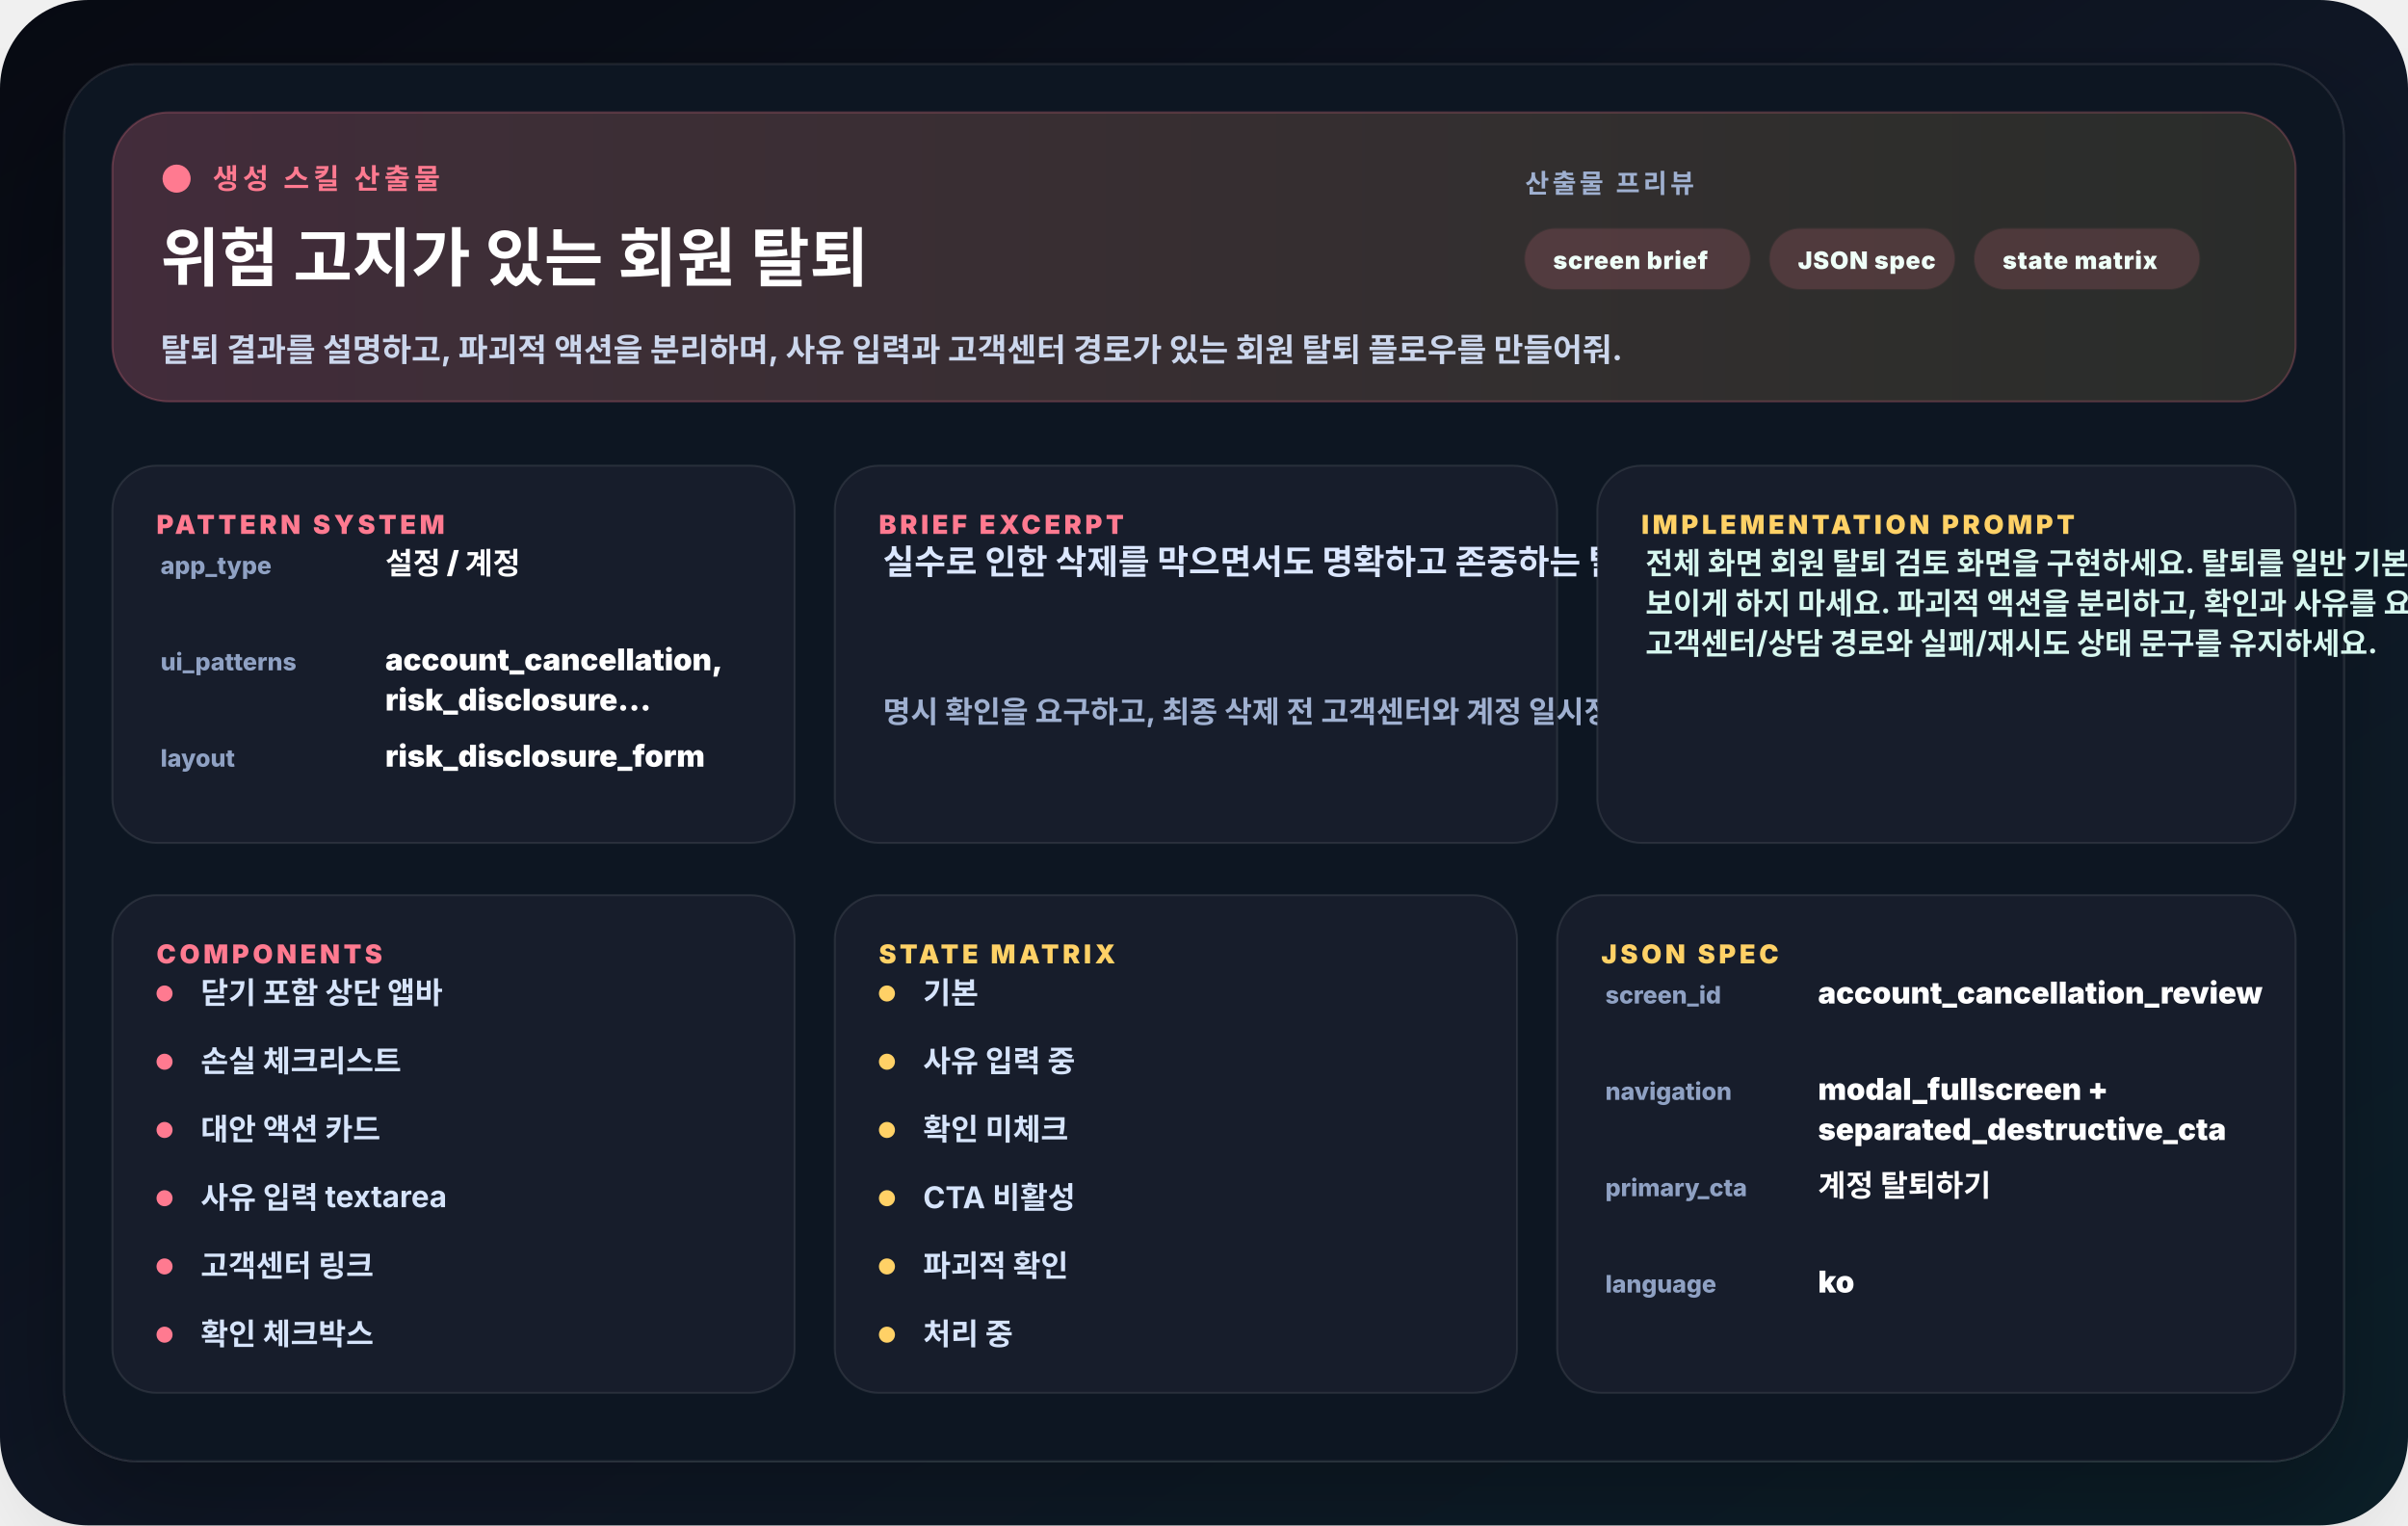
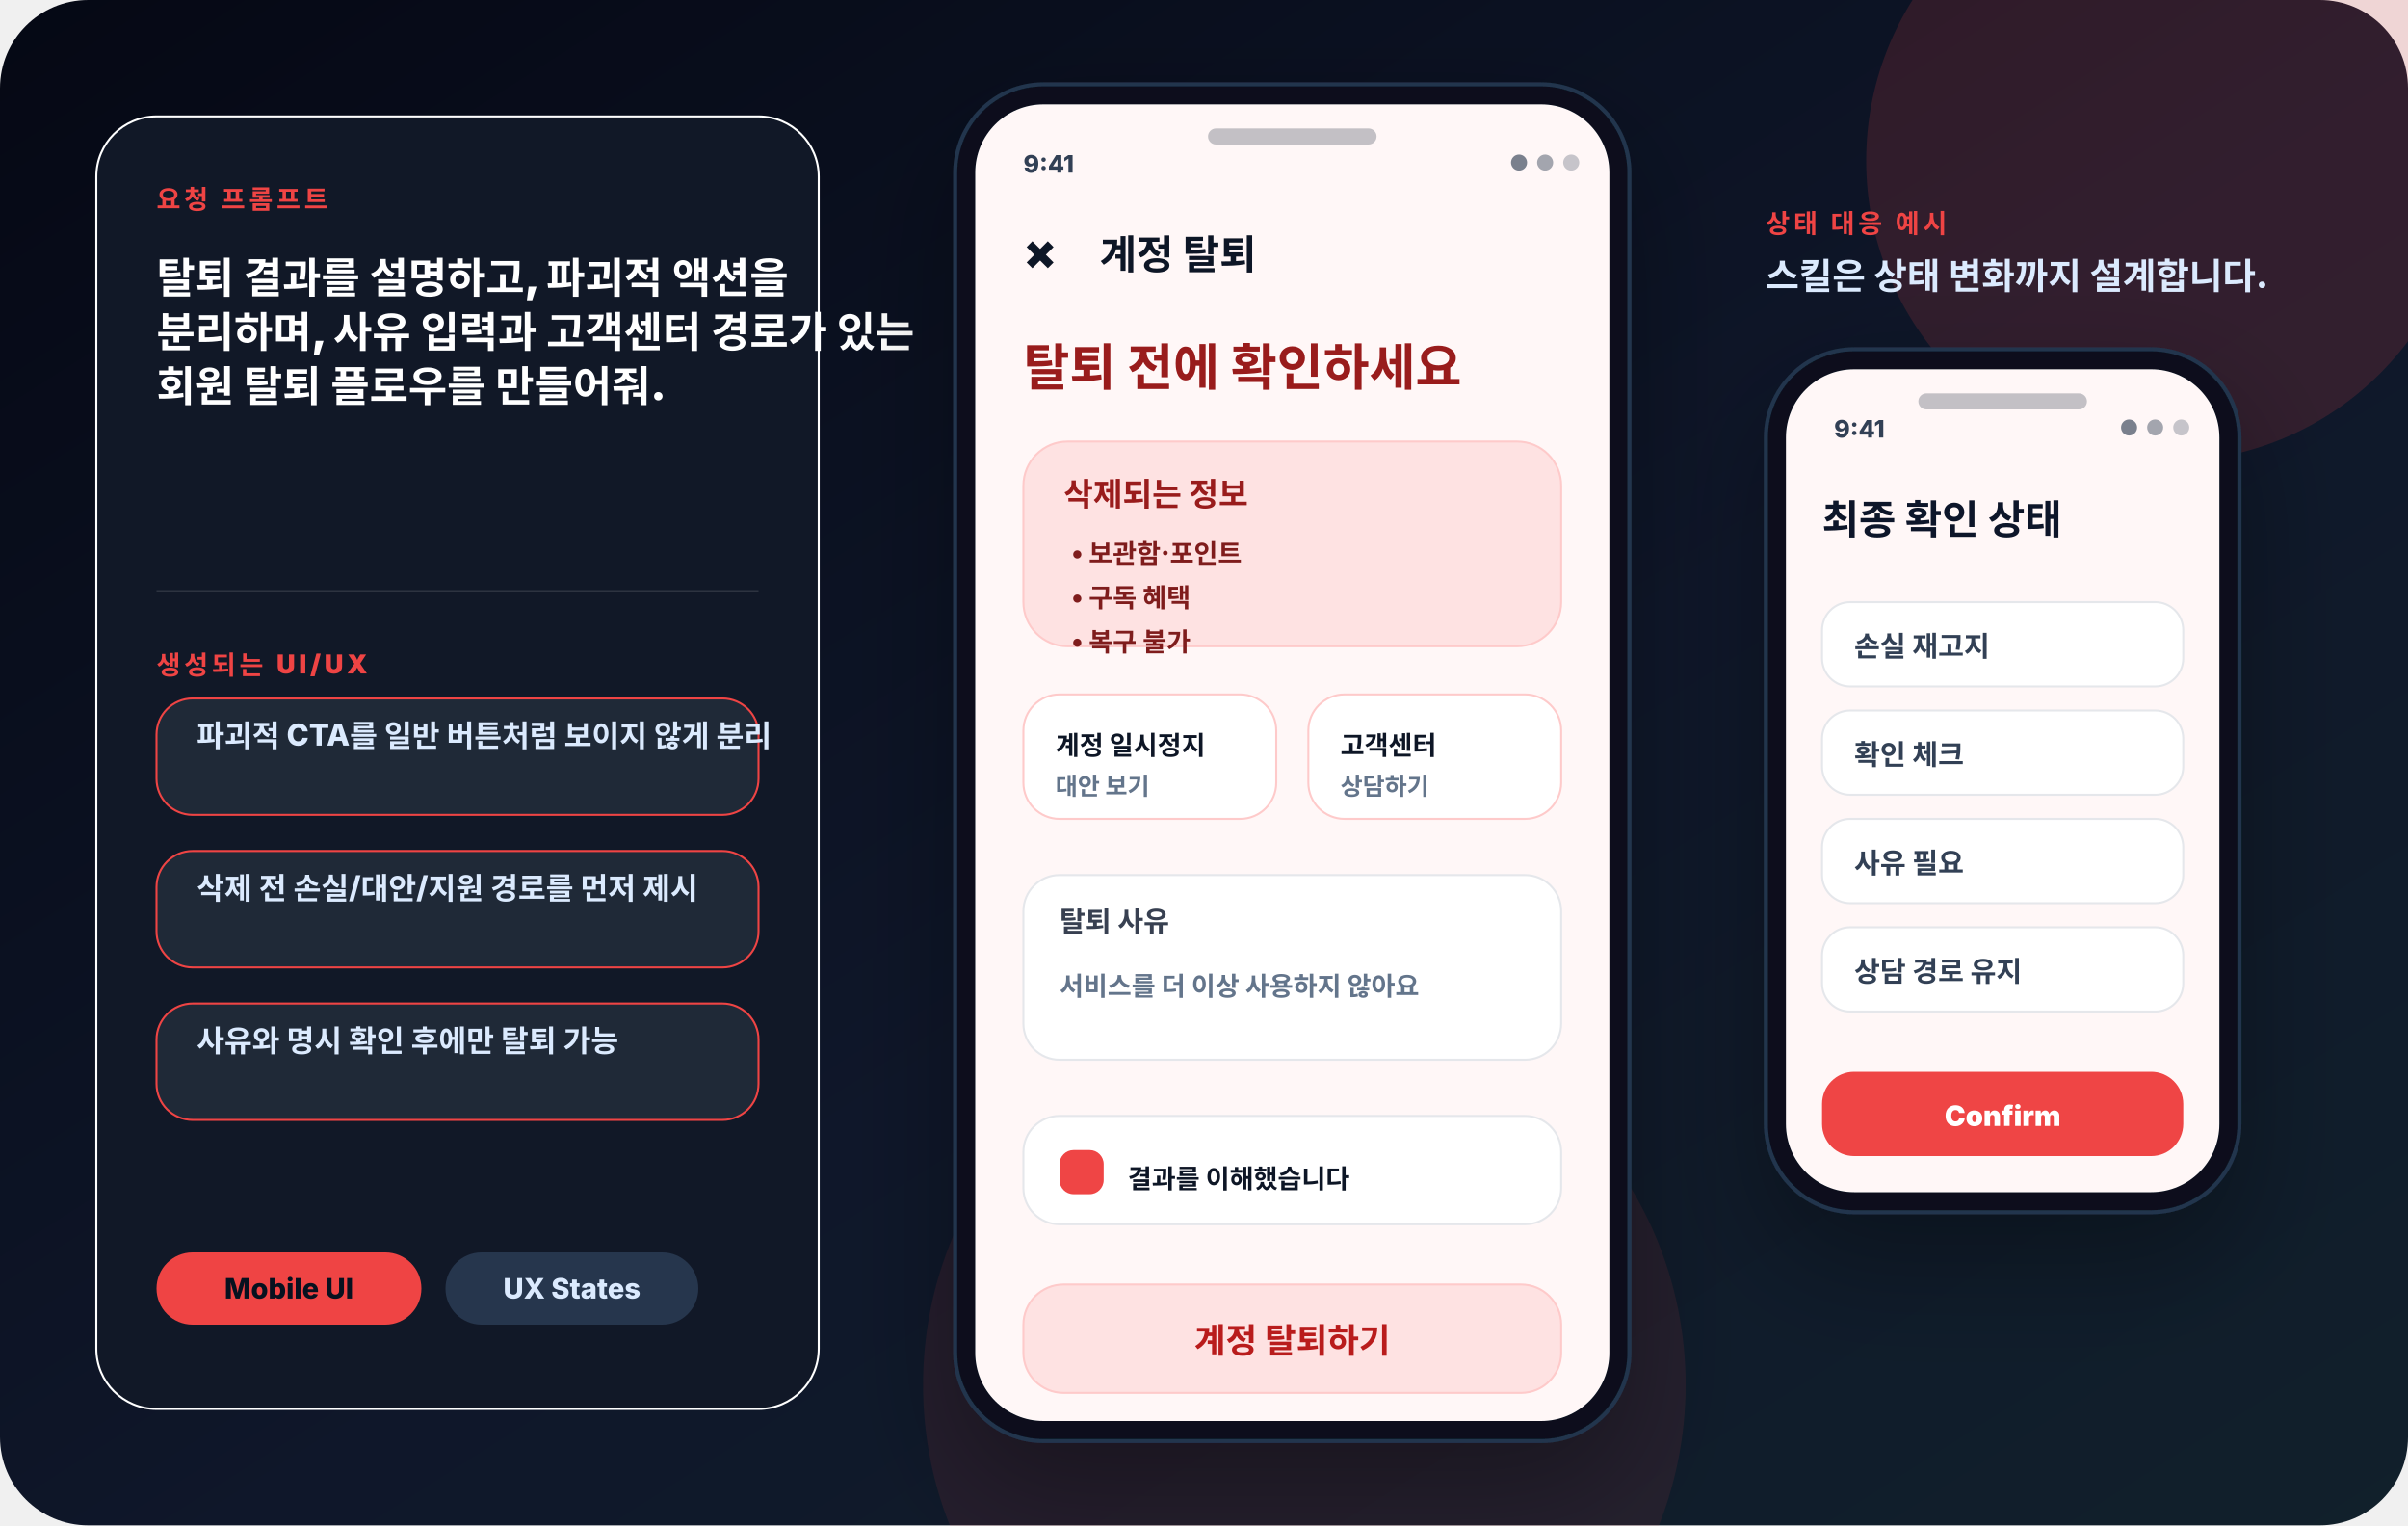
<svg xmlns="http://www.w3.org/2000/svg" width="1200" height="760" viewBox="0 0 1200 760" role="img" aria-labelledby="title desc">
  <defs>
    <linearGradient id="bg" x1="0" y1="0" x2="1" y2="1">
-       <stop offset="0" stop-color="#070a12" />
-       <stop offset=".58" stop-color="#101827" />
-       <stop offset="1" stop-color="#0b1f28" />
-     </linearGradient>
-     <linearGradient id="header" x1="0" y1="0" x2="1" y2="0">
-       <stop offset="0" stop-color="#ff7a90" stop-opacity=".22" />
-       <stop offset="1" stop-color="#ffd166" stop-opacity=".12" />
+       <stop offset="0" stop-color="#050814" />
+       <stop offset=".55" stop-color="#0f172a" />
+       <stop offset="1" stop-color="#11202b" />
    </linearGradient>
    <filter id="shadow" x="-20%" y="-20%" width="140%" height="140%">
-       <feDropShadow dx="0" dy="24" stdDeviation="28" flood-color="#000" flood-opacity=".30" />
+       <feDropShadow dx="0" dy="24" stdDeviation="28" flood-color="#000" flood-opacity=".32" />
    </filter>
-     <style>
-       text{font-family:-apple-system,BlinkMacSystemFont,'Pretendard','Noto Sans KR','Segoe UI',sans-serif}
-       .pulse{animation:pulse 2.8s ease-in-out infinite; transform-origin:center}
-       @keyframes pulse{0%,100%{opacity:.55}50%{opacity:1}}
-       @media (prefers-reduced-motion: reduce){.pulse{animation:none}}
-     </style>
+     <style>text{font-family:-apple-system,BlinkMacSystemFont,'Pretendard','Noto Sans KR','Segoe UI',sans-serif} .card{filter:url(#shadow)}</style>
  </defs>
  <rect width="1200" height="760" rx="44" fill="url(#bg)" />
-   <rect x="32" y="32" width="1136" height="696" rx="36" fill="#101622" stroke="#fff" stroke-opacity=".08" filter="url(#shadow)" />
-   <rect x="56" y="56" width="1088" height="144" rx="28" fill="url(#header)" stroke="#ff7a90" stroke-opacity=".24" />
-   <circle class="pulse" cx="88" cy="89" r="7" fill="#ff7a90" />
-   <text x="106" y="94" fill="#ff7a90" font-size="14" font-weight="900" letter-spacing="2.1">생성 스킬 산출물</text>
-   <text x="80" y="140" fill="#fff" font-size="32" font-weight="900">위험 고지가 있는 회원 탈퇴</text>
-   <text x="80" y="180" fill="#cbd6ec" font-size="16" font-weight="650">탈퇴 결과를 설명하고, 파괴적 액션을 분리하며, 사유 입력과 고객센터 경로가 있는 회원 탈퇴 플로우를 만들어줘.</text>
-   <text x="760" y="96" fill="#9fb0d0" font-size="13" font-weight="850" letter-spacing="1.6">산출물 프리뷰</text>
-   <rect x="760" y="114" width="112" height="30" rx="15" fill="#ff7a90" opacity="0.16" stroke="#ff7a90" stroke-opacity="0.38" />
-   <text x="774" y="134" fill="#effff8" font-size="12" font-weight="850" letter-spacing="0.4">screen brief</text>
-   <rect x="882" y="114" width="92" height="30" rx="15" fill="#ff7a90" opacity="0.16" stroke="#ff7a90" stroke-opacity="0.38" />
-   <text x="896" y="134" fill="#effff8" font-size="12" font-weight="850" letter-spacing="0.4">JSON spec</text>
-   <rect x="984" y="114" width="112" height="30" rx="15" fill="#ff7a90" opacity="0.16" stroke="#ff7a90" stroke-opacity="0.38" />
-   <text x="998" y="134" fill="#effff8" font-size="12" font-weight="850" letter-spacing="0.4">state matrix</text>
-   <g class="panel">
-     <rect x="56" y="232" width="340" height="188" rx="22" fill="#171d2b" stroke="#ffffff" stroke-opacity="0.09" />
-     <text x="78" y="266" fill="#ff7a90" font-size="13" font-weight="900" letter-spacing="1.8">PATTERN SYSTEM</text>
-     <text x="80" y="286" fill="#8fa1c3" font-size="12" font-weight="800">app_type</text>
-     <text x="192" y="286" fill="#ffffff" font-size="15" font-weight="850">설정 / 계정</text>
-     <text x="80" y="334" fill="#8fa1c3" font-size="12" font-weight="800">ui_patterns</text>
-     <text x="192" y="334" fill="#ffffff" font-size="15" font-weight="850">account_cancellation,</text>
-     <text x="192" y="354" fill="#ffffff" font-size="15" font-weight="850">risk_disclosure…</text>
-     <text x="80" y="382" fill="#8fa1c3" font-size="12" font-weight="800">layout</text>
-     <text x="192" y="382" fill="#ffffff" font-size="15" font-weight="850">risk_disclosure_form</text>
+   <circle cx="1080" cy="80" r="150" fill="#ef4444" opacity=".16" />
+   <circle cx="650" cy="690" r="190" fill="#ef4444" opacity=".10" />
+   <rect x="48" y="58" width="360" height="644" rx="30" fill="#111827" stroke="#ffffff" stroke-width="1" />
+   <text x="78" y="104" fill="#ef4444" font-size="13" font-weight="900" letter-spacing="1.8">요청 프롬프트</text>
+   <text x="78" y="146" fill="#ffffff" font-size="21" font-weight="850">탈퇴 결과를 설명하고, 파괴적 액션을</text>
+   <text x="78" y="173" fill="#ffffff" font-size="21" font-weight="850">분리하며, 사유 입력과 고객센터 경로가 있는</text>
+   <text x="78" y="200" fill="#ffffff" font-size="21" font-weight="850">회원 탈퇴 플로우를 만들어줘.</text>
+   <rect x="78" y="294" width="300" height="1" rx="0" fill="#ffffff" opacity="0.12" />
+   <text x="78" y="336" fill="#ef4444" font-size="13" font-weight="900" letter-spacing="1.8">생성되는 UI/UX</text>
+   <rect x="78" y="348" width="300" height="58" rx="18" fill="#1f2937" stroke="#ef4444" stroke-width="1" />
+   <text x="98" y="372" fill="#dbeafe" font-size="15" font-weight="760">파괴적 CTA를 일반 버튼처럼 보이지 않게 분리</text>
+   <rect x="78" y="424" width="300" height="58" rx="18" fill="#1f2937" stroke="#ef4444" stroke-width="1" />
+   <text x="98" y="448" fill="#dbeafe" font-size="15" font-weight="760">삭제 전 손실/대안/지원 경로를 먼저 제시</text>
+   <rect x="78" y="500" width="300" height="58" rx="18" fill="#1f2937" stroke="#ef4444" stroke-width="1" />
+   <text x="98" y="524" fill="#dbeafe" font-size="15" font-weight="760">사유와 명시 확인 후에만 탈퇴 가능</text>
+   <rect x="78" y="624" width="132" height="36" rx="18.0" fill="#ef4444" />
+   <text x="144.0" y="647.0" fill="#07111f" font-size="14" font-weight="800" text-anchor="middle">Mobile UI</text>
+   <rect x="222" y="624" width="126" height="36" rx="18.0" fill="#26364d" />
+   <text x="285.0" y="647.0" fill="#dbeafe" font-size="14" font-weight="800" text-anchor="middle">UX States</text>
+   <g class="card">
+     <rect x="476" y="42" width="336" height="676" rx="44" fill="#07111f" stroke="#24364d" stroke-width="2" />
+     <rect x="486" y="52" width="316" height="656" rx="34" fill="#fff7f7" />
+     <rect x="602.0" y="64" width="84" height="8" rx="4" fill="#0f1d2e" opacity="0.25" />
+     <text x="510" y="86" fill="#334155" font-size="12" font-weight="800">9:41</text>
+     <circle cx="757" cy="81" r="4" fill="#334155" opacity=".65" />
+     <circle cx="770" cy="81" r="4" fill="#334155" opacity=".45" />
+     <circle cx="783" cy="81" r="4" fill="#334155" opacity=".28" />
+     <text x="510" y="134" fill="#111827" font-size="24" font-weight="900">×</text>
+     <text x="548" y="134" fill="#111827" font-size="20" font-weight="900">계정 탈퇴</text>
+     <text x="510" y="192" fill="#991b1b" font-size="25" font-weight="900">탈퇴 전에 확인하세요</text>
+     <rect x="510" y="220" width="268" height="102" rx="22" fill="#fee2e2" stroke="#fecaca" stroke-width="1" />
+     <text x="530" y="252" fill="#991b1b" font-size="16" font-weight="900">삭제되는 정보</text>
+     <text x="534" y="280" fill="#7f1d1d" font-size="13" font-weight="800">• 보관함·포인트</text>
+     <text x="534" y="302" fill="#7f1d1d" font-size="13" font-weight="800">• 구독 혜택</text>
+     <text x="534" y="324" fill="#7f1d1d" font-size="13" font-weight="800">• 복구 불가</text>
+     <rect x="510" y="346" width="126" height="62" rx="18" fill="#ffffff" stroke="#fecaca" stroke-width="1" />
+     <text x="526" y="376" fill="#111827" font-size="13" font-weight="900">계정 일시정지</text>
+     <text x="526" y="396" fill="#64748b" font-size="12" font-weight="700">대안 보기</text>
+     <rect x="652" y="346" width="126" height="62" rx="18" fill="#ffffff" stroke="#fecaca" stroke-width="1" />
+     <text x="668" y="376" fill="#111827" font-size="13" font-weight="900">고객센터</text>
+     <text x="668" y="396" fill="#64748b" font-size="12" font-weight="700">상담하기</text>
+     <rect x="510" y="436" width="268" height="92" rx="18" fill="#ffffff" stroke="#e5e7eb" stroke-width="1" />
+     <text x="528" y="464" fill="#374151" font-size="14" font-weight="900">탈퇴 사유</text>
+     <text x="528" y="496" fill="#64748b" font-size="13" font-weight="700">서비스를 더 이상 사용하지 않아요</text>
+     <rect x="510" y="556" width="268" height="54" rx="18" fill="#ffffff" stroke="#e5e7eb" stroke-width="1" />
+     <rect x="528" y="573" width="22" height="22" rx="7" fill="#ef4444" />
+     <text x="562" y="592" fill="#111827" font-size="13" font-weight="800">결과를 이해했습니다</text>
+     <rect x="510" y="640" width="268" height="54" rx="20" fill="#fee2e2" stroke="#fecaca" stroke-width="1" />
+     <text x="644" y="674" fill="#b91c1c" font-size="17" font-weight="900" text-anchor="middle">계정 탈퇴하기</text>
  </g>
-   <g class="panel">
-     <rect x="416" y="232" width="360" height="188" rx="22" fill="#171d2b" stroke="#ffffff" stroke-opacity="0.09" />
-     <text x="438" y="266" fill="#ff7a90" font-size="13" font-weight="900" letter-spacing="1.8">BRIEF EXCERPT</text>
-     <text x="440" y="286" fill="#dbe7ff" font-size="17" font-weight="700">실수로 인한 삭제를 막으면서도 명확하고 존중하는 탈퇴 경로를 제공합니다.</text>
-     <text x="440" y="360" fill="#9fb0d0" font-size="15" font-weight="650">명시 확인을 요구하고, 최종 삭제 전 고객센터와 계정 일시정지 대안을 계속 보여줍니다.</text>
+   <g class="card">
+     <rect x="880" y="174" width="236" height="430" rx="44" fill="#07111f" stroke="#24364d" stroke-width="2" />
+     <rect x="890" y="184" width="216" height="410" rx="34" fill="#fff7f7" />
+     <rect x="956.0" y="196" width="84" height="8" rx="4" fill="#0f1d2e" opacity="0.25" />
+     <text x="914" y="218" fill="#334155" font-size="12" font-weight="800">9:41</text>
+     <circle cx="1061" cy="213" r="4" fill="#334155" opacity=".65" />
+     <circle cx="1074" cy="213" r="4" fill="#334155" opacity=".45" />
+     <circle cx="1087" cy="213" r="4" fill="#334155" opacity=".28" />
+     <text x="908" y="266" fill="#0f172a" font-size="20" font-weight="900">최종 확인 상태</text>
+     <rect x="908" y="300" width="180" height="42" rx="14" fill="#ffffff" stroke="#e5e7eb" stroke-width="1" />
+     <text x="924" y="327" fill="#334155" font-size="14" font-weight="760">손실 재고지</text>
+     <rect x="908" y="354" width="180" height="42" rx="14" fill="#ffffff" stroke="#e5e7eb" stroke-width="1" />
+     <text x="924" y="381" fill="#334155" font-size="14" font-weight="760">확인 체크</text>
+     <rect x="908" y="408" width="180" height="42" rx="14" fill="#ffffff" stroke="#e5e7eb" stroke-width="1" />
+     <text x="924" y="435" fill="#334155" font-size="14" font-weight="760">사유 필요</text>
+     <rect x="908" y="462" width="180" height="42" rx="14" fill="#ffffff" stroke="#e5e7eb" stroke-width="1" />
+     <text x="924" y="489" fill="#334155" font-size="14" font-weight="760">상담 경로 유지</text>
+     <rect x="908" y="534" width="180" height="42" rx="16" fill="#ef4444" />
+     <text x="998" y="561" fill="#ffffff" font-size="14" font-weight="900" text-anchor="middle">Confirm</text>
  </g>
-   <g class="panel">
-     <rect x="796" y="232" width="348" height="188" rx="22" fill="#171d2b" stroke="#ffffff" stroke-opacity="0.09" />
-     <text x="818" y="266" fill="#ffd166" font-size="13" font-weight="900" letter-spacing="1.8">IMPLEMENTATION PROMPT</text>
-     <text x="820" y="286" fill="#d7f7ef" font-size="15" font-weight="700">전체 화면 회원 탈퇴 검토 화면을 구현하세요. 탈퇴를 일반 기본 CTA처럼</text>
-     <text x="820" y="306" fill="#d7f7ef" font-size="15" font-weight="700">보이게 하지 마세요. 파괴적 액션을 분리하고, 확인과 사유를 요구하며,</text>
-     <text x="820" y="326" fill="#d7f7ef" font-size="15" font-weight="700">고객센터/상담 경로와 실패/재시도 상태 문구를 유지하세요.</text>
-   </g>
-   <g class="panel">
-     <rect x="56" y="446" width="340" height="248" rx="22" fill="#171d2b" stroke="#ffffff" stroke-opacity="0.09" />
-     <text x="78" y="480" fill="#ff7a90" font-size="13" font-weight="900" letter-spacing="1.8">COMPONENTS</text>
-     <circle cx="82" cy="495" r="4" fill="#ff7a90" />
-     <text x="100" y="500" fill="#d6e4fb" font-size="15" font-weight="650">닫기 포함 상단 앱바</text>
-     <circle cx="82" cy="529" r="4" fill="#ff7a90" />
-     <text x="100" y="534" fill="#d6e4fb" font-size="15" font-weight="650">손실 체크리스트</text>
-     <circle cx="82" cy="563" r="4" fill="#ff7a90" />
-     <text x="100" y="568" fill="#d6e4fb" font-size="15" font-weight="650">대안 액션 카드</text>
-     <circle cx="82" cy="597" r="4" fill="#ff7a90" />
-     <text x="100" y="602" fill="#d6e4fb" font-size="15" font-weight="650">사유 입력 textarea</text>
-     <circle cx="82" cy="631" r="4" fill="#ff7a90" />
-     <text x="100" y="636" fill="#d6e4fb" font-size="15" font-weight="650">고객센터 링크</text>
-     <circle cx="82" cy="665" r="4" fill="#ff7a90" />
-     <text x="100" y="670" fill="#d6e4fb" font-size="15" font-weight="650">확인 체크박스</text>
-   </g>
-   <g class="panel">
-     <rect x="416" y="446" width="340" height="248" rx="22" fill="#171d2b" stroke="#ffffff" stroke-opacity="0.09" />
-     <text x="438" y="480" fill="#ffd166" font-size="13" font-weight="900" letter-spacing="1.8">STATE MATRIX</text>
-     <circle cx="442" cy="495" r="4" fill="#ffd166" />
-     <text x="460" y="500" fill="#d6e4fb" font-size="15" font-weight="650">기본</text>
-     <circle cx="442" cy="529" r="4" fill="#ffd166" />
-     <text x="460" y="534" fill="#d6e4fb" font-size="15" font-weight="650">사유 입력 중</text>
-     <circle cx="442" cy="563" r="4" fill="#ffd166" />
-     <text x="460" y="568" fill="#d6e4fb" font-size="15" font-weight="650">확인 미체크</text>
-     <circle cx="442" cy="597" r="4" fill="#ffd166" />
-     <text x="460" y="602" fill="#d6e4fb" font-size="15" font-weight="650">CTA 비활성</text>
-     <circle cx="442" cy="631" r="4" fill="#ffd166" />
-     <text x="460" y="636" fill="#d6e4fb" font-size="15" font-weight="650">파괴적 확인</text>
-     <circle cx="442" cy="665" r="4" fill="#ffd166" />
-     <text x="460" y="670" fill="#d6e4fb" font-size="15" font-weight="650">처리 중</text>
-   </g>
-   <g class="panel">
-     <rect x="776" y="446" width="368" height="248" rx="22" fill="#171d2b" stroke="#ffffff" stroke-opacity="0.09" />
-     <text x="798" y="480" fill="#ffd166" font-size="13" font-weight="900" letter-spacing="1.8">JSON SPEC</text>
-     <text x="800" y="500" fill="#8fa1c3" font-size="12" font-weight="800">screen_id</text>
-     <text x="906" y="500" fill="#ffffff" font-size="15" font-weight="850">account_cancellation_review</text>
-     <text x="800" y="548" fill="#8fa1c3" font-size="12" font-weight="800">navigation</text>
-     <text x="906" y="548" fill="#ffffff" font-size="15" font-weight="850">modal_fullscreen +</text>
-     <text x="906" y="568" fill="#ffffff" font-size="15" font-weight="850">separated_destructive_cta</text>
-     <text x="800" y="596" fill="#8fa1c3" font-size="12" font-weight="800">primary_cta</text>
-     <text x="906" y="596" fill="#ffffff" font-size="15" font-weight="850">계정 탈퇴하기</text>
-     <text x="800" y="644" fill="#8fa1c3" font-size="12" font-weight="800">language</text>
-     <text x="906" y="644" fill="#ffffff" font-size="15" font-weight="850">ko</text>
-   </g>
+   <text x="880" y="116" fill="#ef4444" font-size="13" font-weight="900" letter-spacing="1.8">상태 대응 예시</text>
+   <text x="880" y="144" fill="#dbeafe" font-size="18" font-weight="800">스킬은 상태 변화까지 설계합니다.</text>
</svg>
